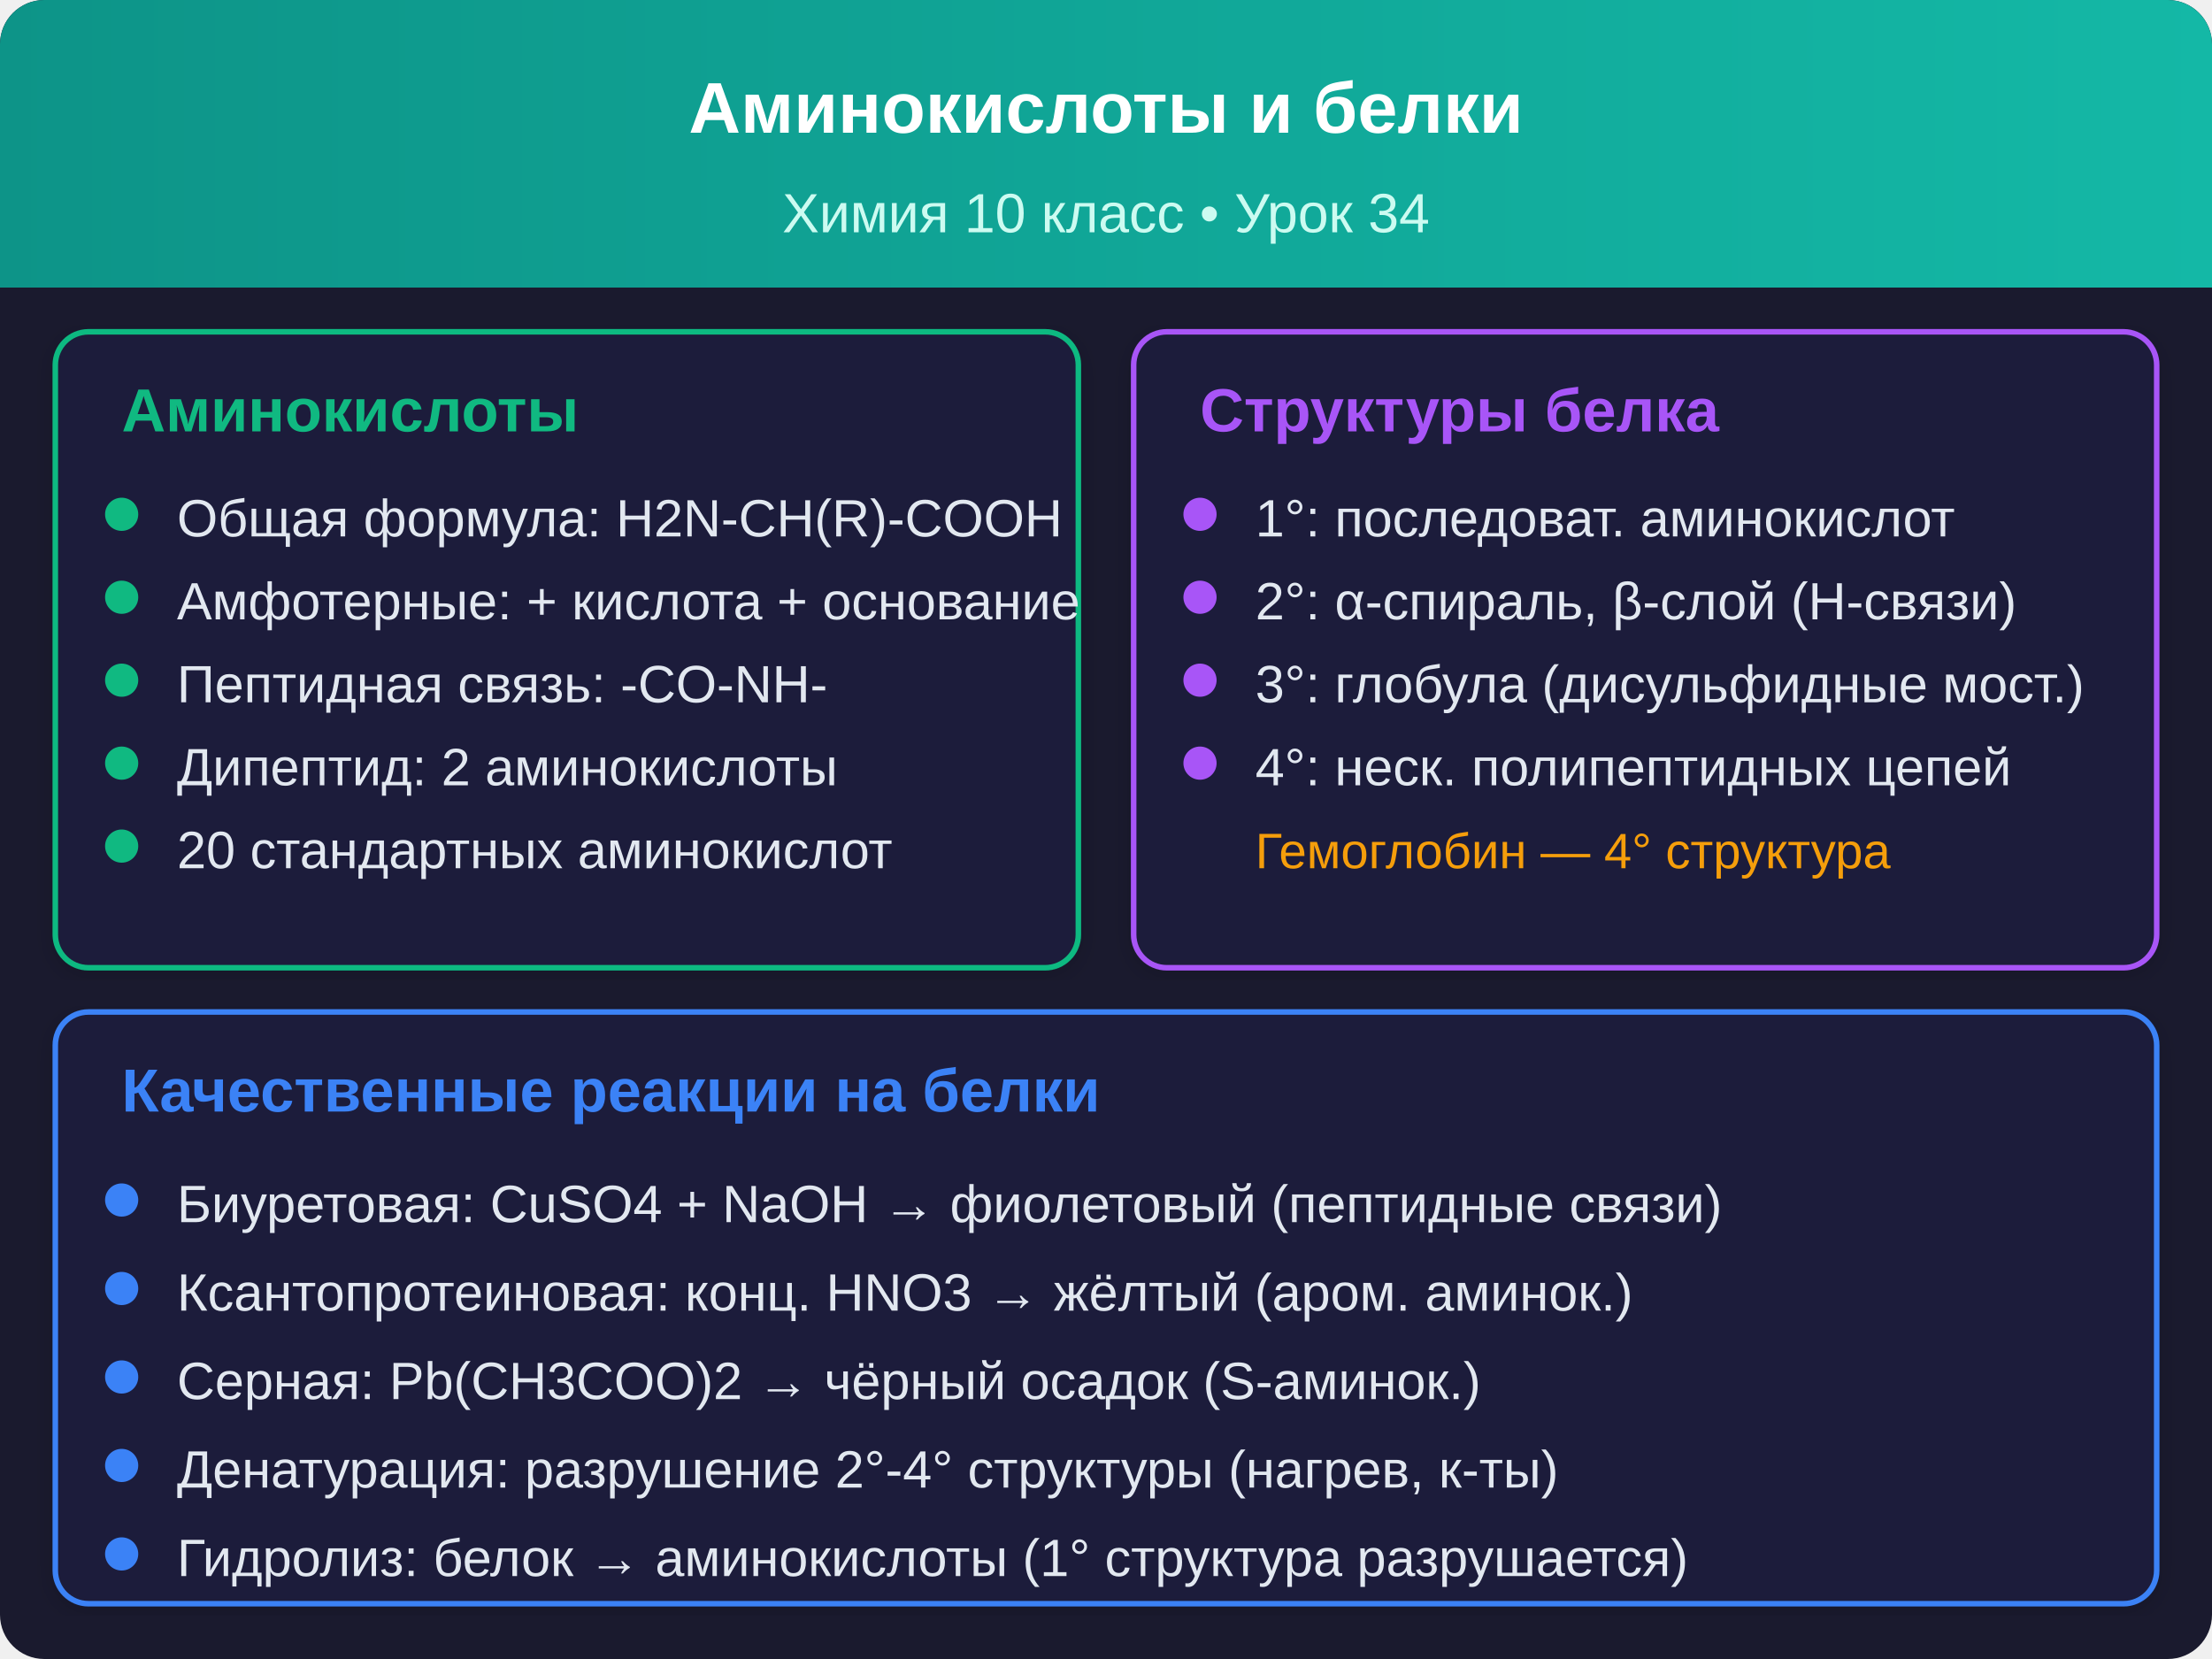
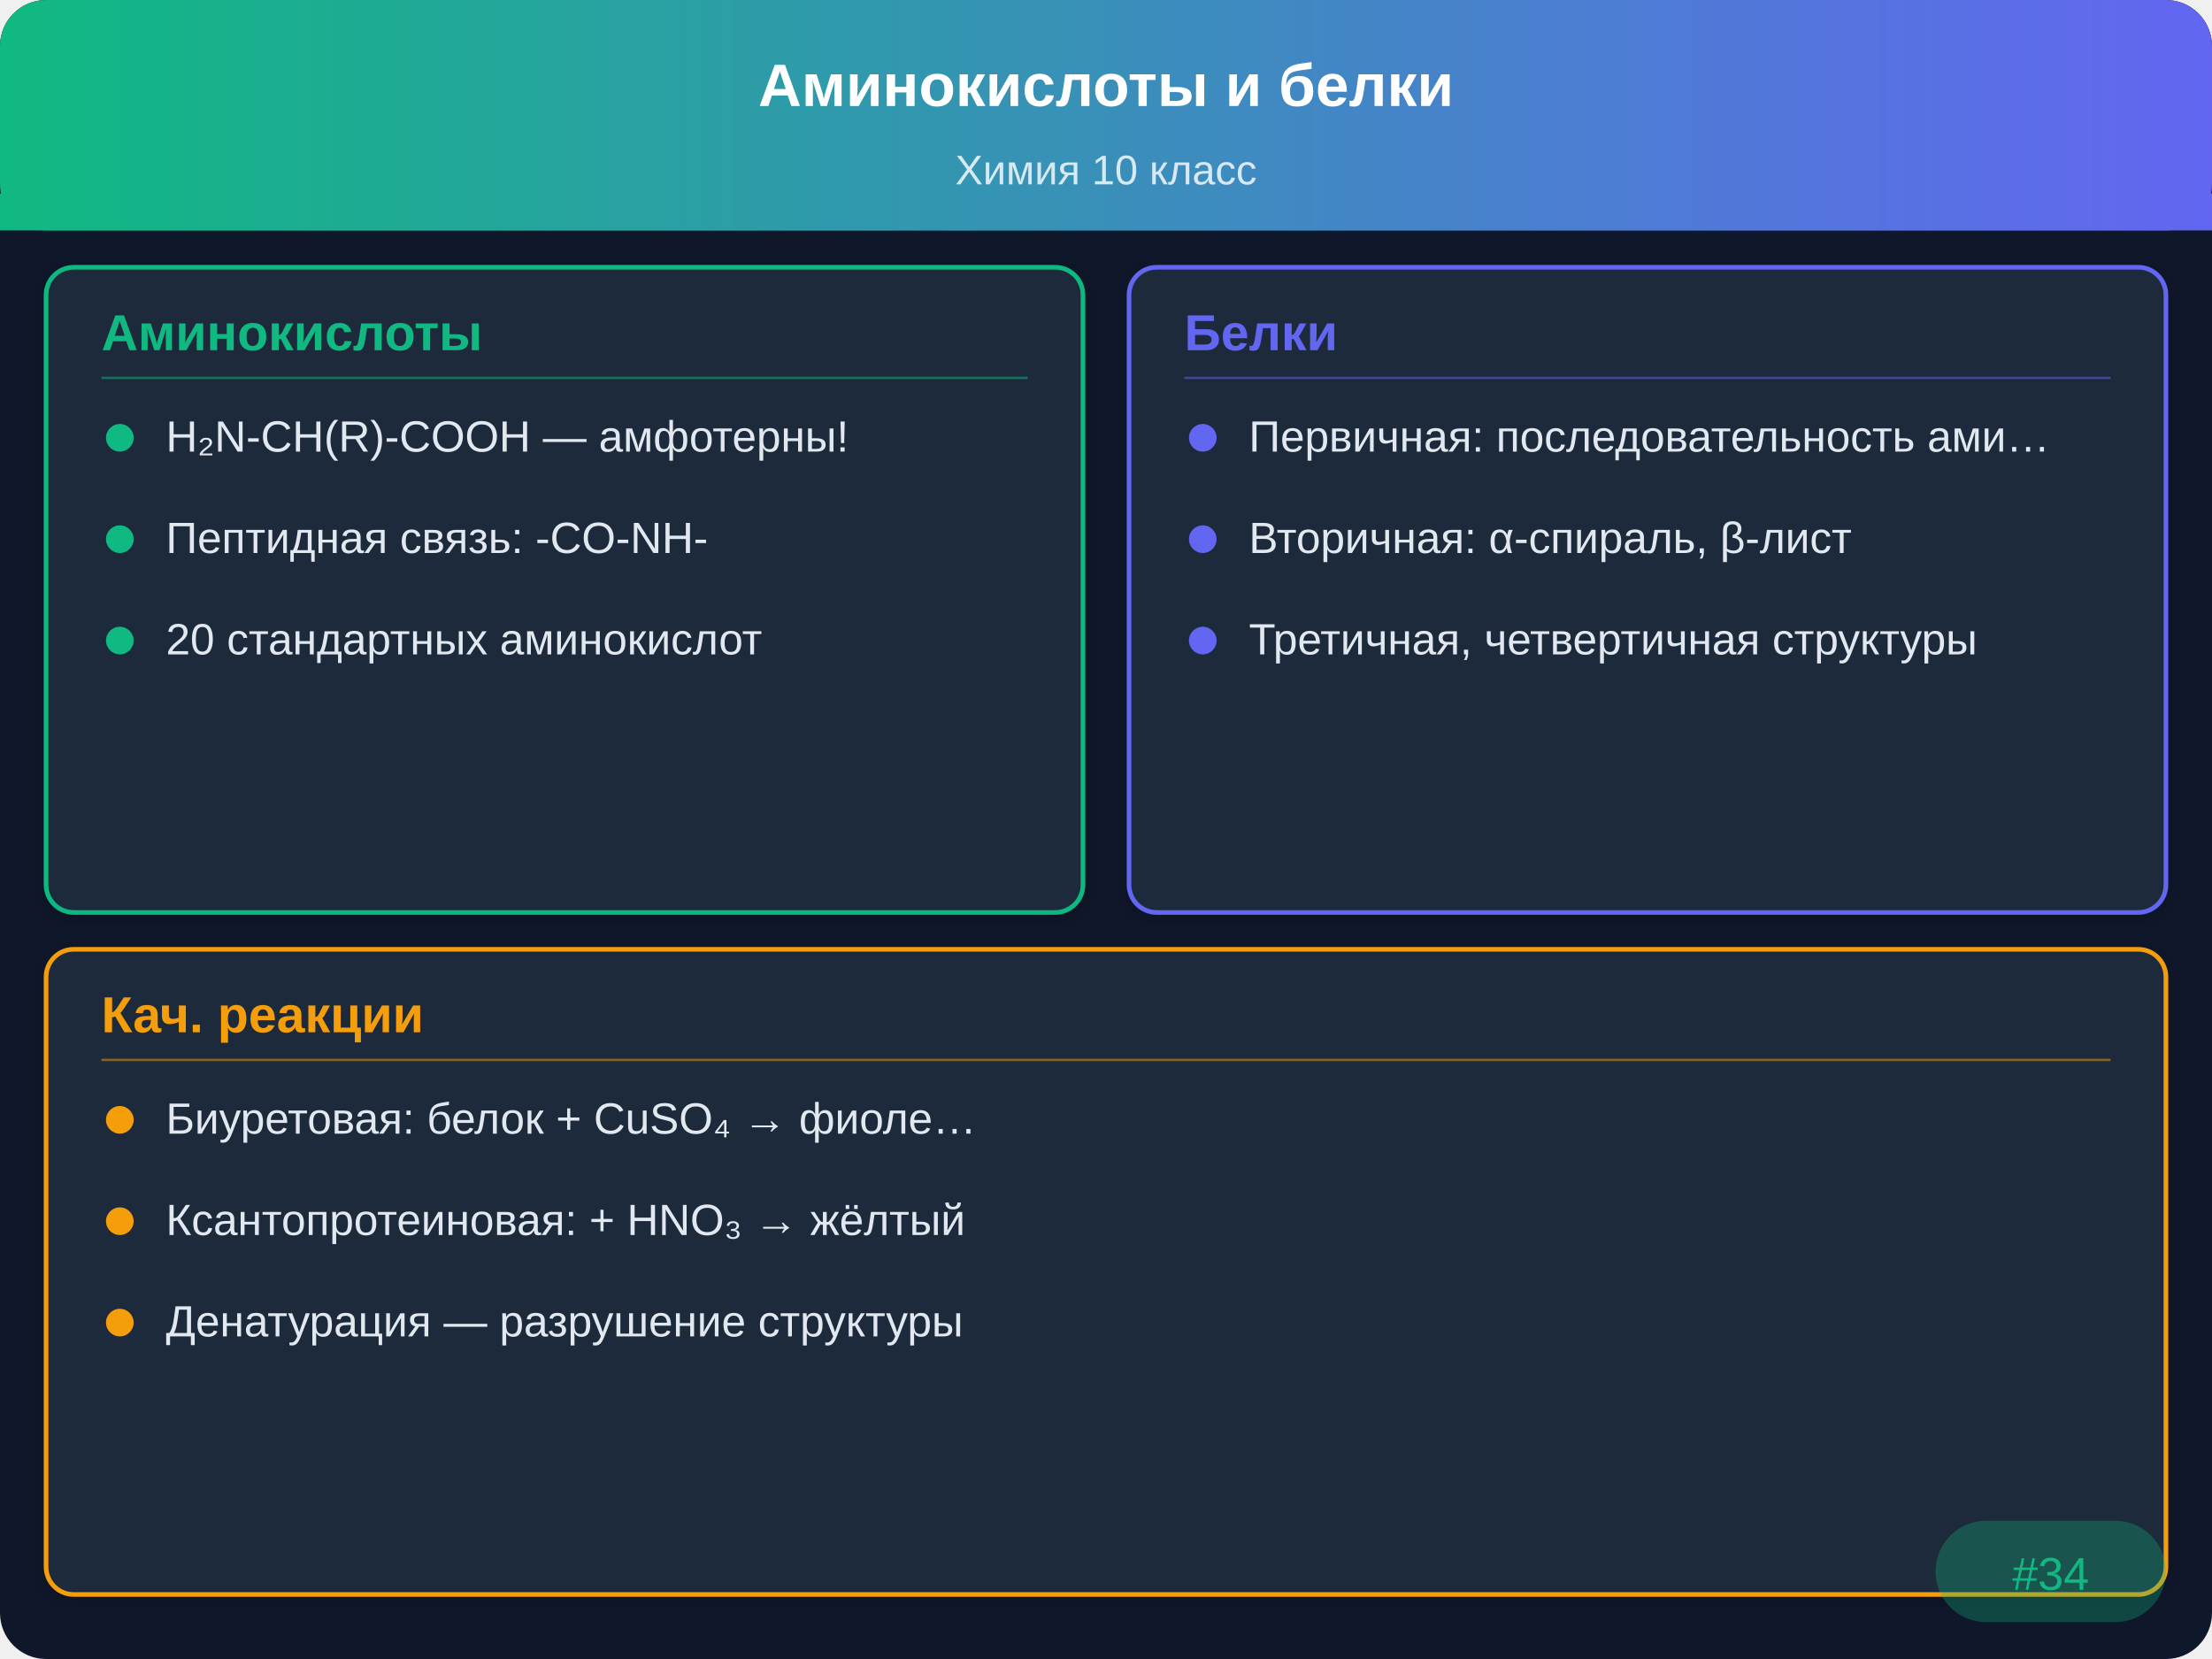
- <svg xmlns="http://www.w3.org/2000/svg" viewBox="0 0 400 300">
+ <svg xmlns="http://www.w3.org/2000/svg" viewBox="0 0 480 360">
  <defs>
-     <linearGradient id="tg" x1="0" y1="0" x2="400" y2="0" gradientUnits="userSpaceOnUse">
-       <stop offset="0%" stop-color="#0d9488" />
-       <stop offset="100%" stop-color="#14b8a6" />
+     <linearGradient id="hdr" x1="0" y1="0" x2="480" y2="0" gradientUnits="userSpaceOnUse">
+       <stop offset="0%" stop-color="#10b981" />
+       <stop offset="100%" stop-color="#6366f1" />
    </linearGradient>
    <filter id="sh" x="-2%" y="-2%" width="104%" height="104%">
-       <feDropShadow dx="0" dy="1" stdDeviation="2" flood-opacity="0.15" />
+       <feDropShadow dx="0" dy="1" stdDeviation="2" flood-opacity="0.2" />
    </filter>
  </defs>
-   <rect width="400" height="300" rx="8" fill="#1a1a2e" />
-   <rect width="400" height="52" rx="8" fill="url(#tg)" />
-   <rect y="44" width="400" height="8" fill="url(#tg)" />
-   <text x="200" y="24" text-anchor="middle" fill="#fff" font-family="Arial" font-size="13" font-weight="bold">Аминокислоты и белки</text>
-   <text x="200" y="42" text-anchor="middle" fill="#ccfbf1" font-family="Arial" font-size="10">Химия 10 класс • Урок 34</text>
-   <rect x="10" y="60" width="185" height="115" rx="6" fill="#1e1e3a" stroke="#10b981" stroke-width="1" filter="url(#sh)" />
-   <text x="22" y="78" font-family="Arial" font-size="11" font-weight="bold" fill="#10b981">Аминокислоты</text>
-   <circle cx="22" cy="93" r="3" fill="#10b981" />
-   <text x="32" y="97" font-family="Arial" font-size="9.5" fill="#e2e8f0">Общая формула: H2N-CH(R)-COOH</text>
-   <circle cx="22" cy="108" r="3" fill="#10b981" />
-   <text x="32" y="112" font-family="Arial" font-size="9.5" fill="#e2e8f0">Амфотерные: + кислота + основание</text>
-   <circle cx="22" cy="123" r="3" fill="#10b981" />
-   <text x="32" y="127" font-family="Arial" font-size="9.5" fill="#e2e8f0">Пептидная связь: -CO-NH-</text>
-   <circle cx="22" cy="138" r="3" fill="#10b981" />
-   <text x="32" y="142" font-family="Arial" font-size="9.5" fill="#e2e8f0">Дипептид: 2 аминокислоты</text>
-   <circle cx="22" cy="153" r="3" fill="#10b981" />
-   <text x="32" y="157" font-family="Arial" font-size="9.5" fill="#e2e8f0">20 стандартных аминокислот</text>
-   <rect x="205" y="60" width="185" height="115" rx="6" fill="#1e1e3a" stroke="#a855f7" stroke-width="1" filter="url(#sh)" />
-   <text x="217" y="78" font-family="Arial" font-size="11" font-weight="bold" fill="#a855f7">Структуры белка</text>
-   <circle cx="217" cy="93" r="3" fill="#a855f7" />
-   <text x="227" y="97" font-family="Arial" font-size="9.5" fill="#e2e8f0">1°: последоват. аминокислот</text>
-   <circle cx="217" cy="108" r="3" fill="#a855f7" />
-   <text x="227" y="112" font-family="Arial" font-size="9.5" fill="#e2e8f0">2°: α-спираль, β-слой (H-связи)</text>
-   <circle cx="217" cy="123" r="3" fill="#a855f7" />
-   <text x="227" y="127" font-family="Arial" font-size="9.5" fill="#e2e8f0">3°: глобула (дисульфидные мост.)</text>
-   <circle cx="217" cy="138" r="3" fill="#a855f7" />
-   <text x="227" y="142" font-family="Arial" font-size="9.5" fill="#e2e8f0">4°: неск. полипептидных цепей</text>
-   <text x="227" y="157" font-family="Arial" font-size="9" fill="#f59e0b">Гемоглобин — 4° структура</text>
-   <rect x="10" y="183" width="380" height="107" rx="6" fill="#1e1e3a" stroke="#3b82f6" stroke-width="1" filter="url(#sh)" />
-   <text x="22" y="201" font-family="Arial" font-size="11" font-weight="bold" fill="#3b82f6">Качественные реакции на белки</text>
-   <circle cx="22" cy="217" r="3" fill="#3b82f6" />
-   <text x="32" y="221" font-family="Arial" font-size="9.5" fill="#e2e8f0">Биуретовая: CuSO4 + NaOH → фиолетовый (пептидные связи)</text>
-   <circle cx="22" cy="233" r="3" fill="#3b82f6" />
-   <text x="32" y="237" font-family="Arial" font-size="9.5" fill="#e2e8f0">Ксантопротеиновая: конц. HNO3 → жёлтый (аром. аминок.)</text>
-   <circle cx="22" cy="249" r="3" fill="#3b82f6" />
-   <text x="32" y="253" font-family="Arial" font-size="9.5" fill="#e2e8f0">Серная: Pb(CH3COO)2 → чёрный осадок (S-аминок.)</text>
-   <circle cx="22" cy="265" r="3" fill="#3b82f6" />
-   <text x="32" y="269" font-family="Arial" font-size="9.5" fill="#e2e8f0">Денатурация: разрушение 2°-4° структуры (нагрев, к-ты)</text>
-   <circle cx="22" cy="281" r="3" fill="#3b82f6" />
-   <text x="32" y="285" font-family="Arial" font-size="9.5" fill="#e2e8f0">Гидролиз: белок → аминокислоты (1° структура разрушается)</text>
+   <rect width="480" height="360" rx="10" fill="#0f172a" />
+   <rect width="480" height="50" rx="10" fill="url(#hdr)" />
+   <rect y="42" width="480" height="8" fill="url(#hdr)" />
+   <text x="240" y="23" text-anchor="middle" fill="#ffffff" font-family="Arial,sans-serif" font-size="13" font-weight="bold">Аминокислоты и белки</text>
+   <text x="240" y="40" text-anchor="middle" fill="#ffffff" font-family="Arial,sans-serif" font-size="9" opacity="0.8">Химия 10 класс</text>
+   <rect x="10" y="58" width="225" height="140" rx="6" fill="#1e293b" stroke="#10b981" stroke-width="1" filter="url(#sh)" />
+   <text x="22" y="76" font-family="Arial,sans-serif" font-size="11" font-weight="bold" fill="#10b981">Аминокислоты</text>
+   <line x1="22" y1="82" x2="223" y2="82" stroke="#10b981" stroke-width="0.5" opacity="0.5" />
+   <circle cx="26" cy="95" r="3" fill="#10b981" />
+   <text x="36" y="98" font-family="Arial,sans-serif" font-size="9.5" fill="#e2e8f0">H₂N-CH(R)-COOH — амфотерны!</text>
+   <circle cx="26" cy="117" r="3" fill="#10b981" />
+   <text x="36" y="120" font-family="Arial,sans-serif" font-size="9.5" fill="#e2e8f0">Пептидная связь: -CO-NH-</text>
+   <circle cx="26" cy="139" r="3" fill="#10b981" />
+   <text x="36" y="142" font-family="Arial,sans-serif" font-size="9.5" fill="#e2e8f0">20 стандартных аминокислот</text>
+   <rect x="245" y="58" width="225" height="140" rx="6" fill="#1e293b" stroke="#6366f1" stroke-width="1" filter="url(#sh)" />
+   <text x="257" y="76" font-family="Arial,sans-serif" font-size="11" font-weight="bold" fill="#6366f1">Белки</text>
+   <line x1="257" y1="82" x2="458" y2="82" stroke="#6366f1" stroke-width="0.5" opacity="0.5" />
+   <circle cx="261" cy="95" r="3" fill="#6366f1" />
+   <text x="271" y="98" font-family="Arial,sans-serif" font-size="9.5" fill="#e2e8f0">Первичная: последовательность ами…</text>
+   <circle cx="261" cy="117" r="3" fill="#6366f1" />
+   <text x="271" y="120" font-family="Arial,sans-serif" font-size="9.5" fill="#e2e8f0">Вторичная: α-спираль, β-лист</text>
+   <circle cx="261" cy="139" r="3" fill="#6366f1" />
+   <text x="271" y="142" font-family="Arial,sans-serif" font-size="9.5" fill="#e2e8f0">Третичная, четвертичная структуры</text>
+   <rect x="10" y="206" width="460" height="140" rx="6" fill="#1e293b" stroke="#f59e0b" stroke-width="1" filter="url(#sh)" />
+   <text x="22" y="224" font-family="Arial,sans-serif" font-size="11" font-weight="bold" fill="#f59e0b">Кач. реакции</text>
+   <line x1="22" y1="230" x2="458" y2="230" stroke="#f59e0b" stroke-width="0.5" opacity="0.5" />
+   <circle cx="26" cy="243" r="3" fill="#f59e0b" />
+   <text x="36" y="246" font-family="Arial,sans-serif" font-size="9.5" fill="#e2e8f0">Биуретовая: белок + CuSO₄ → фиоле…</text>
+   <circle cx="26" cy="265" r="3" fill="#f59e0b" />
+   <text x="36" y="268" font-family="Arial,sans-serif" font-size="9.5" fill="#e2e8f0">Ксантопротеиновая: + HNO₃ → жёлтый</text>
+   <circle cx="26" cy="287" r="3" fill="#f59e0b" />
+   <text x="36" y="290" font-family="Arial,sans-serif" font-size="9.5" fill="#e2e8f0">Денатурация — разрушение структуры</text>
+   <rect x="420" y="330" width="50" height="22" rx="11" fill="#10b981" opacity="0.3" />
+   <text x="445" y="345" text-anchor="middle" font-family="Arial,sans-serif" font-size="10" fill="#10b981">#34</text>
</svg>
